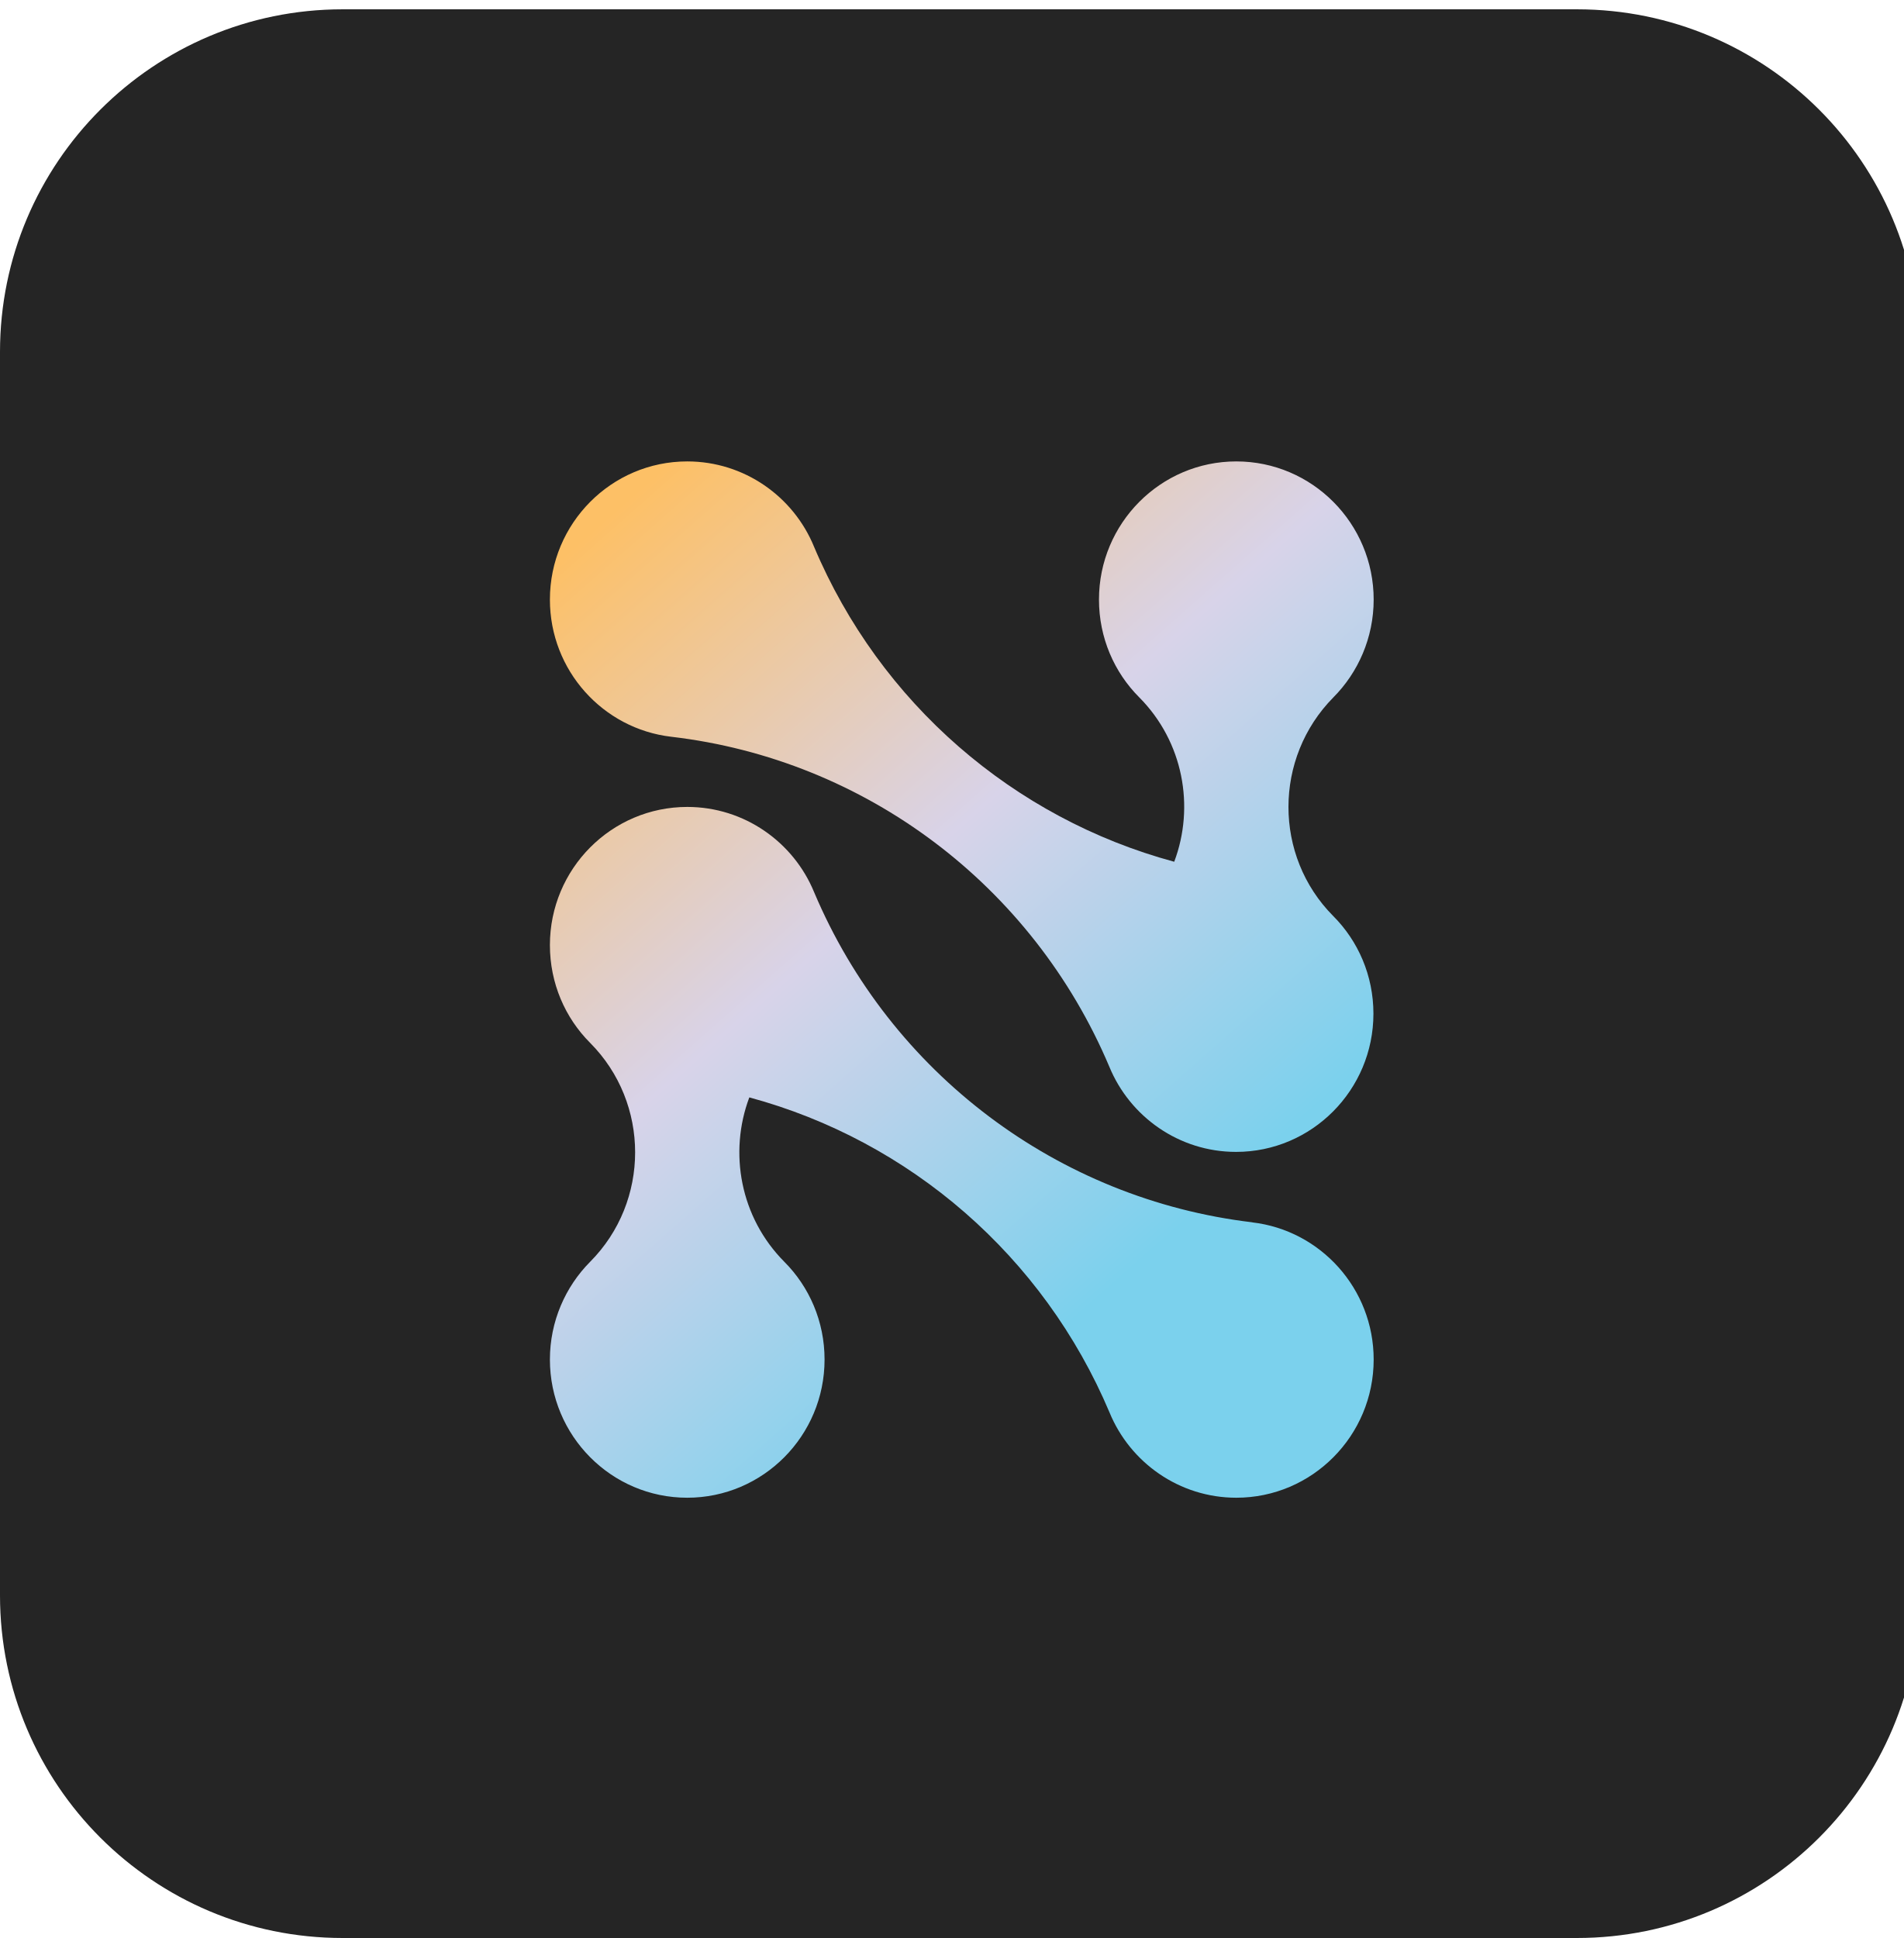
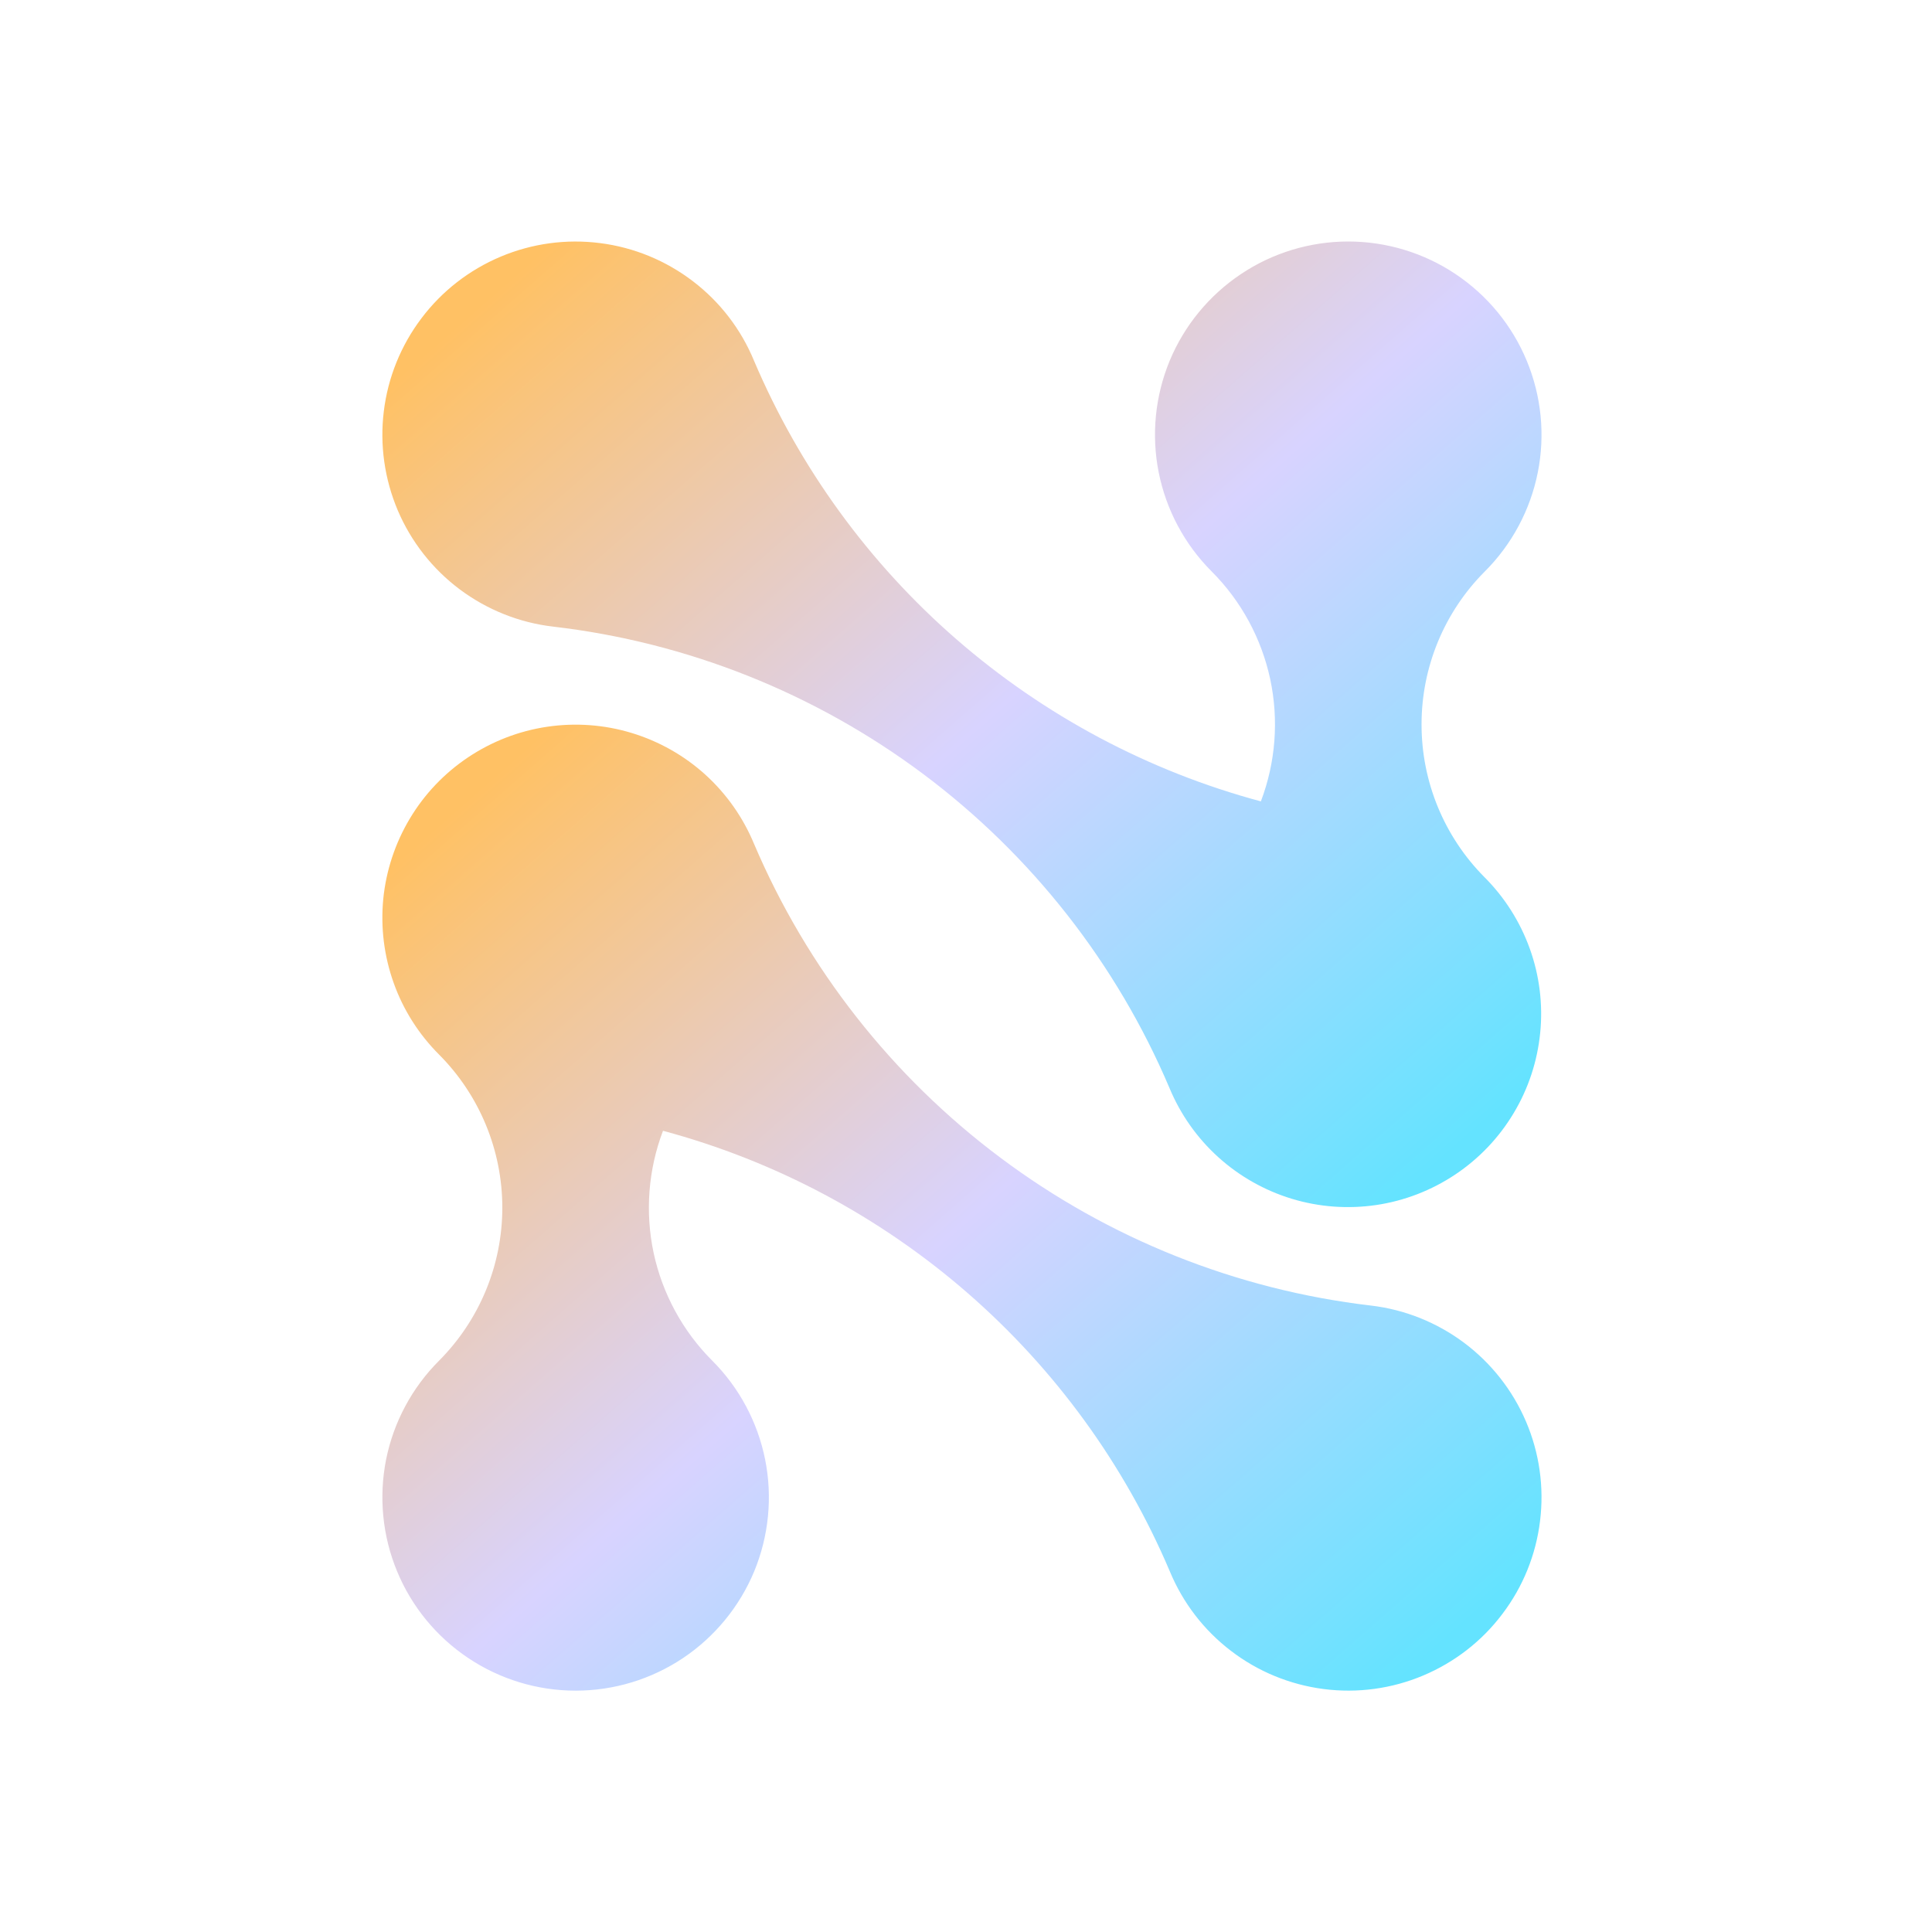
- <svg xmlns="http://www.w3.org/2000/svg" width="55" height="56" viewBox="0 0 55 56" fill="#000000" version="1.1" id="svg9">
-   <rect style="mix-blend-mode:normal;fill:#000000;fill-opacity:0.853" id="rect1" width="55.462" height="55.731" x="2.14464e-08" y="0.269" rx="9.9" />
-   <path d="M39.691 17.326C39.691 18.428 39.242 19.432 38.528 20.15C36.797 21.902 36.797 24.732 38.521 26.468C39.242 27.189 39.684 28.19 39.684 29.291C39.684 31.495 37.905 33.285 35.715 33.285C34.067 33.285 32.645 32.267 32.052 30.821C29.839 25.588 25.013 21.946 19.394 21.289C17.425 21.06 15.889 19.375 15.889 17.326C15.889 15.123 17.667 13.333 19.857 13.333C21.507 13.333 22.928 14.351 23.52 15.796C25.429 20.318 29.29 23.647 33.928 24.901C34.528 23.31 34.193 21.434 32.917 20.15C32.196 19.429 31.754 18.428 31.754 17.326C31.754 15.123 33.533 13.333 35.722 13.333C37.912 13.333 39.691 15.123 39.691 17.326Z" fill="url(#paint1_linear_2680_979)" id="path1" />
-   <path d="M23.523 25.78C25.733 31.013 30.569 34.653 36.187 35.32L36.185 35.322C38.154 35.551 39.691 37.236 39.691 39.285C39.691 41.488 37.912 43.278 35.722 43.278C34.074 43.278 32.652 42.26 32.059 40.815C30.15 36.293 26.289 32.964 21.651 31.71C21.052 33.301 21.386 35.177 22.663 36.461C23.383 37.182 23.825 38.183 23.825 39.285C23.825 41.488 22.047 43.278 19.857 43.278C17.667 43.278 15.889 41.488 15.889 39.285C15.889 38.183 16.337 37.179 17.051 36.461C18.785 34.716 18.785 31.879 17.051 30.134C16.33 29.413 15.889 28.412 15.889 27.31C15.889 25.107 17.667 23.317 19.859 23.317C21.507 23.317 22.93 24.335 23.523 25.78Z" fill="url(#paint2_linear_2680_979)" id="path2" />
-   <defs id="defs9">
-     <linearGradient id="paint0_linear_2680_979" x1="50.785" y1="4.113" x2="35.931" y2="22.982" gradientUnits="userSpaceOnUse">
-       <stop stop-color="white" stop-opacity="0.22" id="stop2" />
-       <stop offset="1" stop-color="white" stop-opacity="0" id="stop3" />
+ <svg xmlns="http://www.w3.org/2000/svg" width="24" height="24" viewBox="0 0 24 24" fill="none">
+   <defs>
+     <linearGradient id="paint0_linear_239_32" x1="4.982" y1="10.652" x2="15.439" y2="22.581" gradientUnits="userSpaceOnUse">
+       <stop stop-color="#FFC164" />
+       <stop offset="0.505" stop-color="#D8D3FF" />
+       <stop offset="1" stop-color="#64E3FF" />
    </linearGradient>
-     <linearGradient id="paint1_linear_2680_979" x1="22.172" y1="10.875" x2="39.574" y2="30.608" gradientUnits="userSpaceOnUse">
-       <stop stop-color="#FDC066" id="stop4" />
-       <stop offset="0.51" stop-color="#D8D3E9" id="stop5" />
-       <stop offset="1" stop-color="#7BD1ED" id="stop6" />
-     </linearGradient>
-     <linearGradient id="paint2_linear_2680_979" x1="22.172" y1="10.875" x2="39.574" y2="30.608" gradientUnits="userSpaceOnUse">
-       <stop stop-color="#FDC066" id="stop7" />
-       <stop offset="0.51" stop-color="#D8D3E9" id="stop8" />
-       <stop offset="1" stop-color="#7BD1ED" id="stop9" />
+     <linearGradient id="paint1_linear_239_32" x1="8.551" y1="1.523" x2="19.004" y2="13.451" gradientUnits="userSpaceOnUse">
+       <stop stop-color="#FFC164" />
+       <stop offset="0.505" stop-color="#D8D3FF" />
+       <stop offset="1" stop-color="#64E3FF" />
    </linearGradient>
  </defs>
+   <path d="M17.029 16.218C15.36 16.022 13.772 15.388 12.427 14.381C11.081 13.374 10.026 12.029 9.367 10.483C9.231 10.155 9.025 9.862 8.762 9.623C8.499 9.385 8.186 9.208 7.846 9.105C7.507 9.002 7.148 8.976 6.797 9.028C6.446 9.08 6.111 9.21 5.816 9.407C5.521 9.604 5.273 9.864 5.091 10.169C4.909 10.473 4.796 10.815 4.761 11.168C4.727 11.521 4.771 11.877 4.891 12.212C5.01 12.546 5.203 12.849 5.454 13.1C5.957 13.605 6.24 14.289 6.24 15.002C6.24 15.715 5.957 16.398 5.454 16.903C5.118 17.239 4.889 17.667 4.796 18.132C4.704 18.598 4.751 19.081 4.933 19.52C5.114 19.958 5.422 20.333 5.817 20.597C6.212 20.861 6.676 21.002 7.151 21.002C7.626 21.002 8.09 20.861 8.485 20.597C8.879 20.333 9.187 19.958 9.369 19.52C9.55 19.081 9.598 18.598 9.505 18.132C9.412 17.667 9.184 17.239 8.848 16.903C8.482 16.537 8.229 16.072 8.12 15.566C8.012 15.059 8.052 14.532 8.236 14.047C9.632 14.422 10.924 15.11 12.015 16.058C13.106 17.006 13.967 18.19 14.532 19.52C14.694 19.911 14.956 20.252 15.292 20.508C15.627 20.765 16.025 20.928 16.444 20.982C16.864 21.036 17.29 20.978 17.679 20.814C18.069 20.65 18.409 20.387 18.663 20.049C18.919 19.712 19.08 19.314 19.131 18.894C19.183 18.474 19.123 18.049 18.957 17.66C18.791 17.271 18.525 16.933 18.187 16.68C17.848 16.427 17.449 16.267 17.029 16.218Z" fill="url(#paint0_linear_239_32)" />
+   <path d="M18.445 7.099C18.781 6.763 19.01 6.335 19.103 5.869C19.196 5.404 19.148 4.921 18.966 4.482C18.785 4.044 18.477 3.669 18.082 3.405C17.688 3.141 17.223 3 16.748 3C16.274 3 15.809 3.141 15.415 3.405C15.02 3.669 14.712 4.044 14.53 4.482C14.349 4.921 14.301 5.404 14.394 5.869C14.487 6.335 14.716 6.763 15.052 7.099C15.418 7.465 15.67 7.93 15.779 8.436C15.887 8.943 15.847 9.47 15.663 9.955C14.267 9.58 12.975 8.892 11.884 7.944C10.793 6.996 9.933 5.812 9.367 4.482C9.206 4.091 8.944 3.75 8.608 3.494C8.272 3.237 7.874 3.073 7.455 3.02C7.036 2.966 6.61 3.024 6.22 3.188C5.83 3.352 5.491 3.615 5.236 3.953C4.981 4.29 4.819 4.688 4.768 5.108C4.716 5.527 4.777 5.953 4.942 6.342C5.108 6.731 5.374 7.069 5.712 7.322C6.051 7.575 6.45 7.735 6.87 7.784C8.539 7.978 10.126 8.611 11.471 9.617C12.816 10.624 13.87 11.968 14.527 13.514C14.663 13.842 14.87 14.136 15.133 14.374C15.396 14.612 15.709 14.789 16.048 14.892C16.388 14.995 16.746 15.021 17.097 14.969C17.448 14.917 17.783 14.787 18.078 14.59C18.373 14.393 18.621 14.133 18.803 13.828C18.986 13.524 19.098 13.183 19.133 12.829C19.168 12.476 19.124 12.12 19.004 11.786C18.884 11.452 18.692 11.148 18.441 10.897C17.939 10.392 17.658 9.709 17.659 8.997C17.659 8.285 17.942 7.602 18.445 7.099Z" fill="url(#paint1_linear_239_32)" />
</svg>
